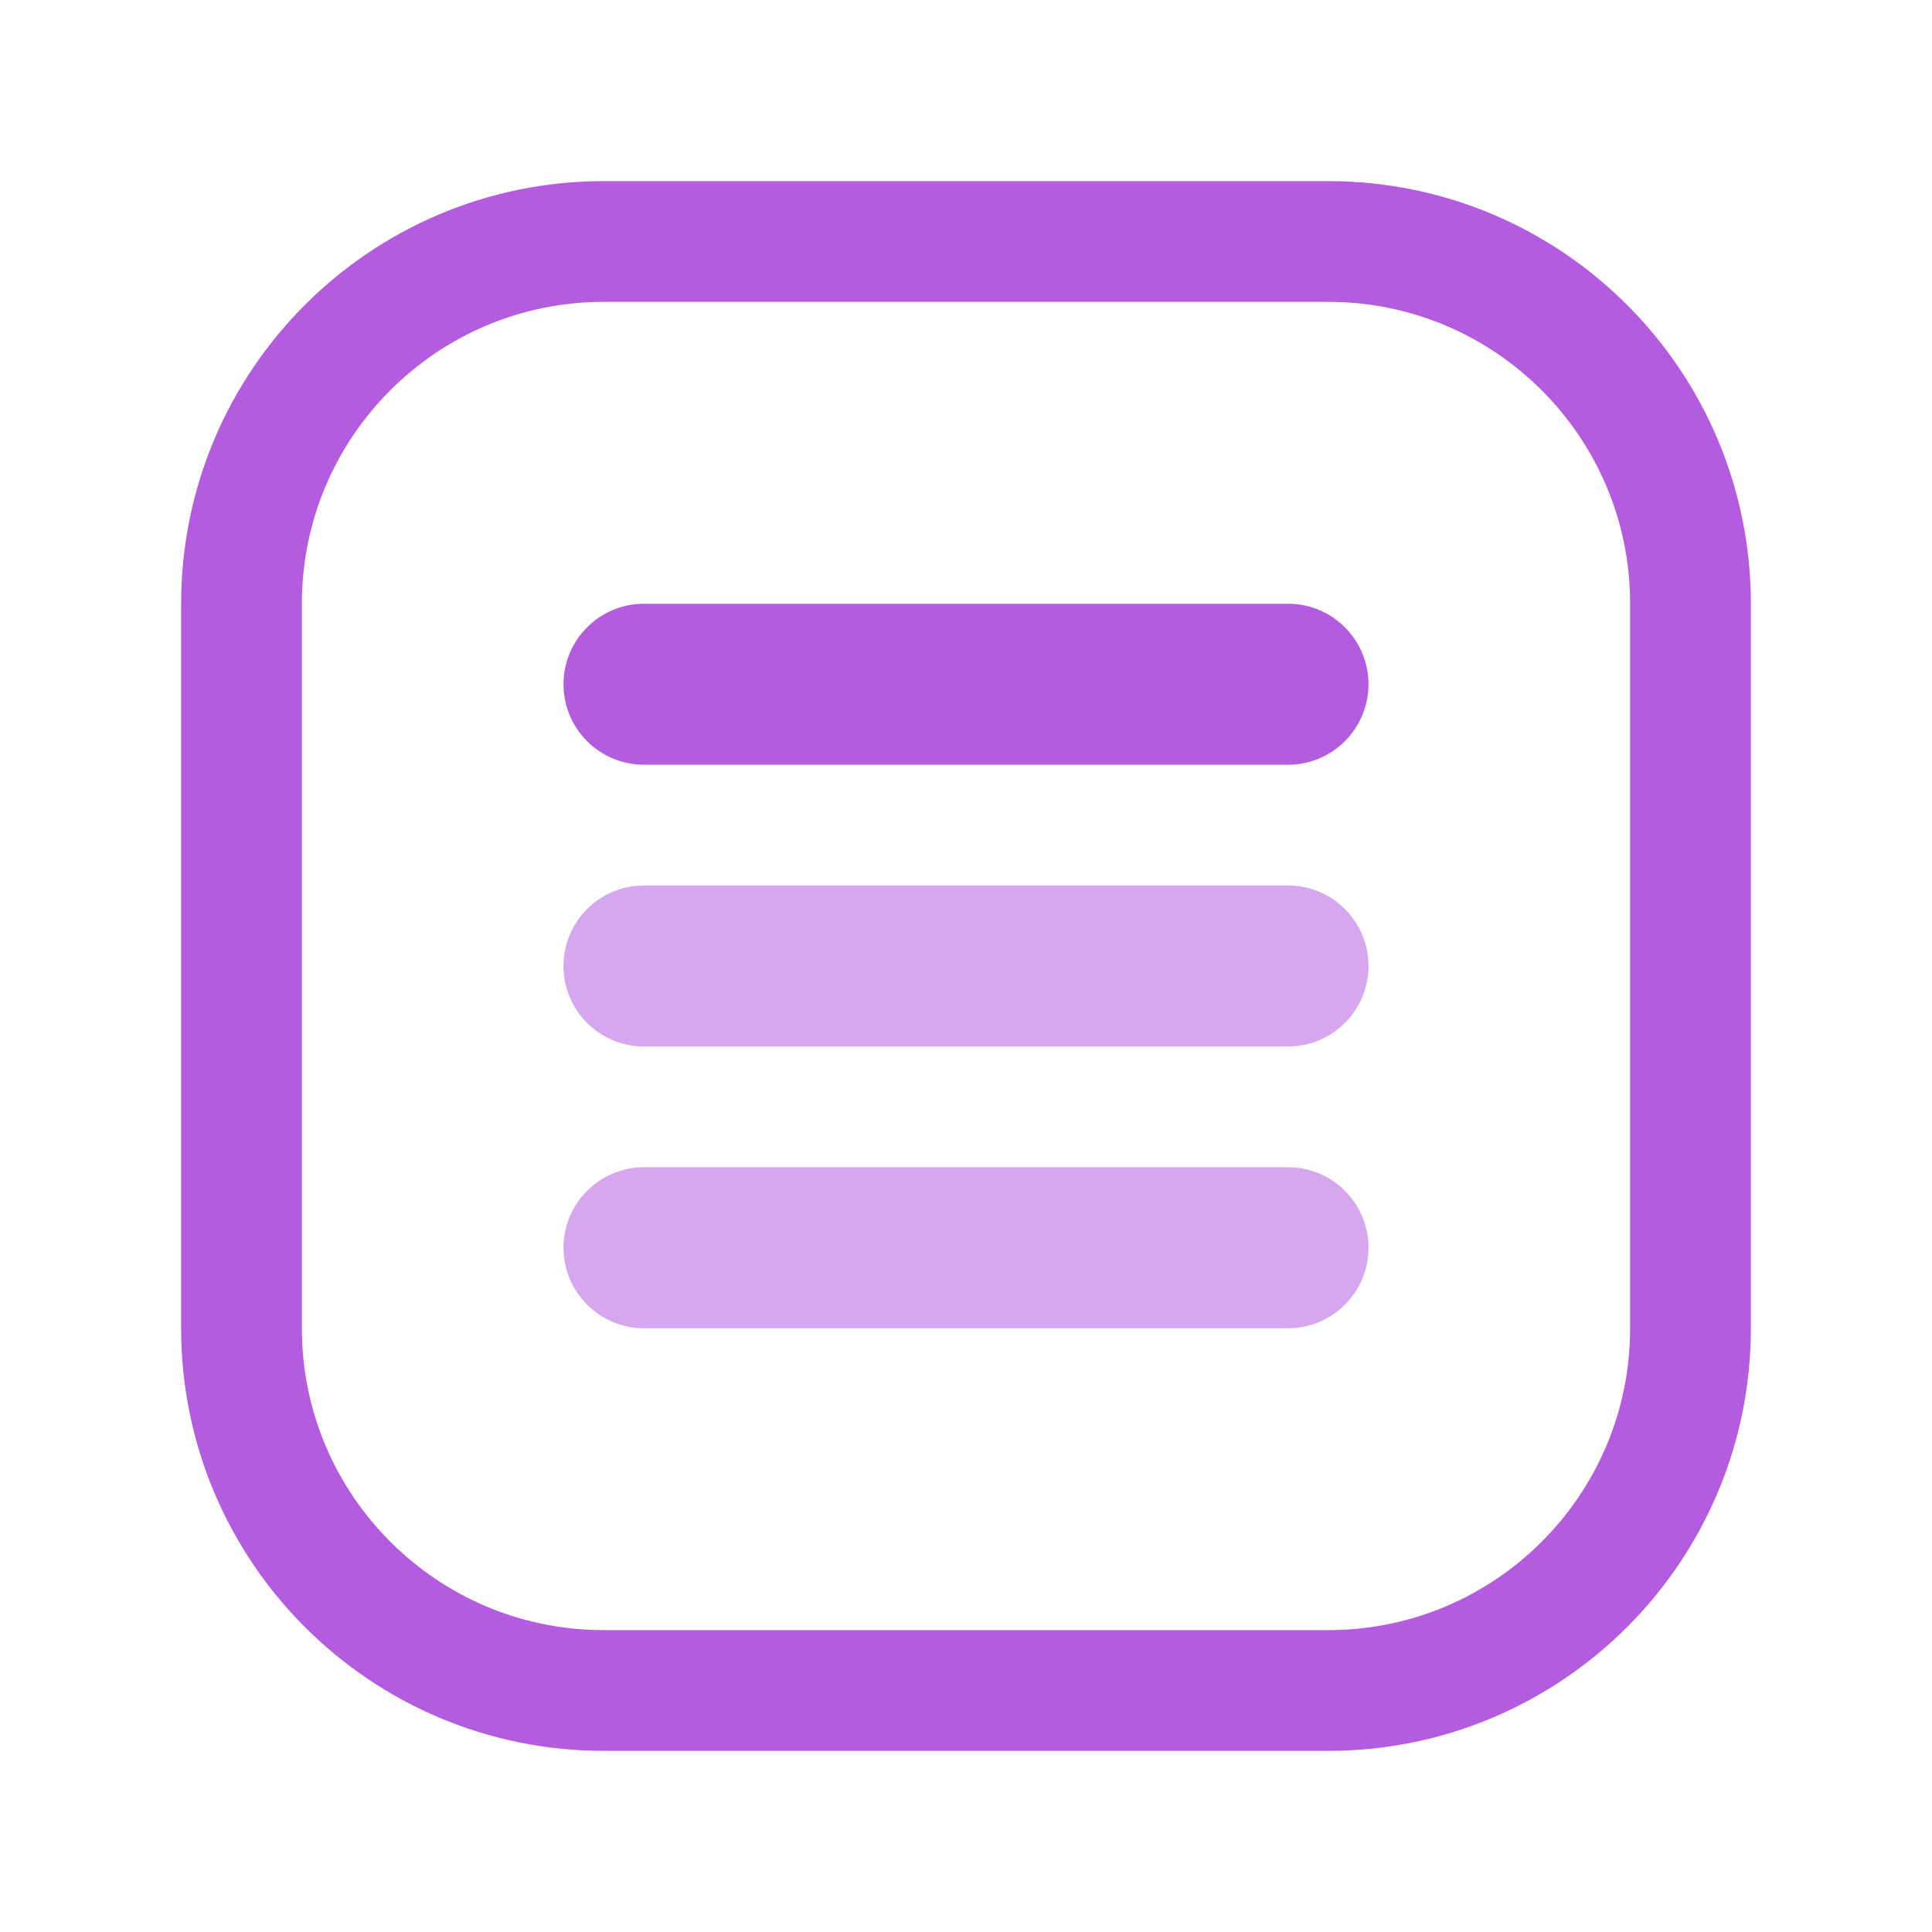
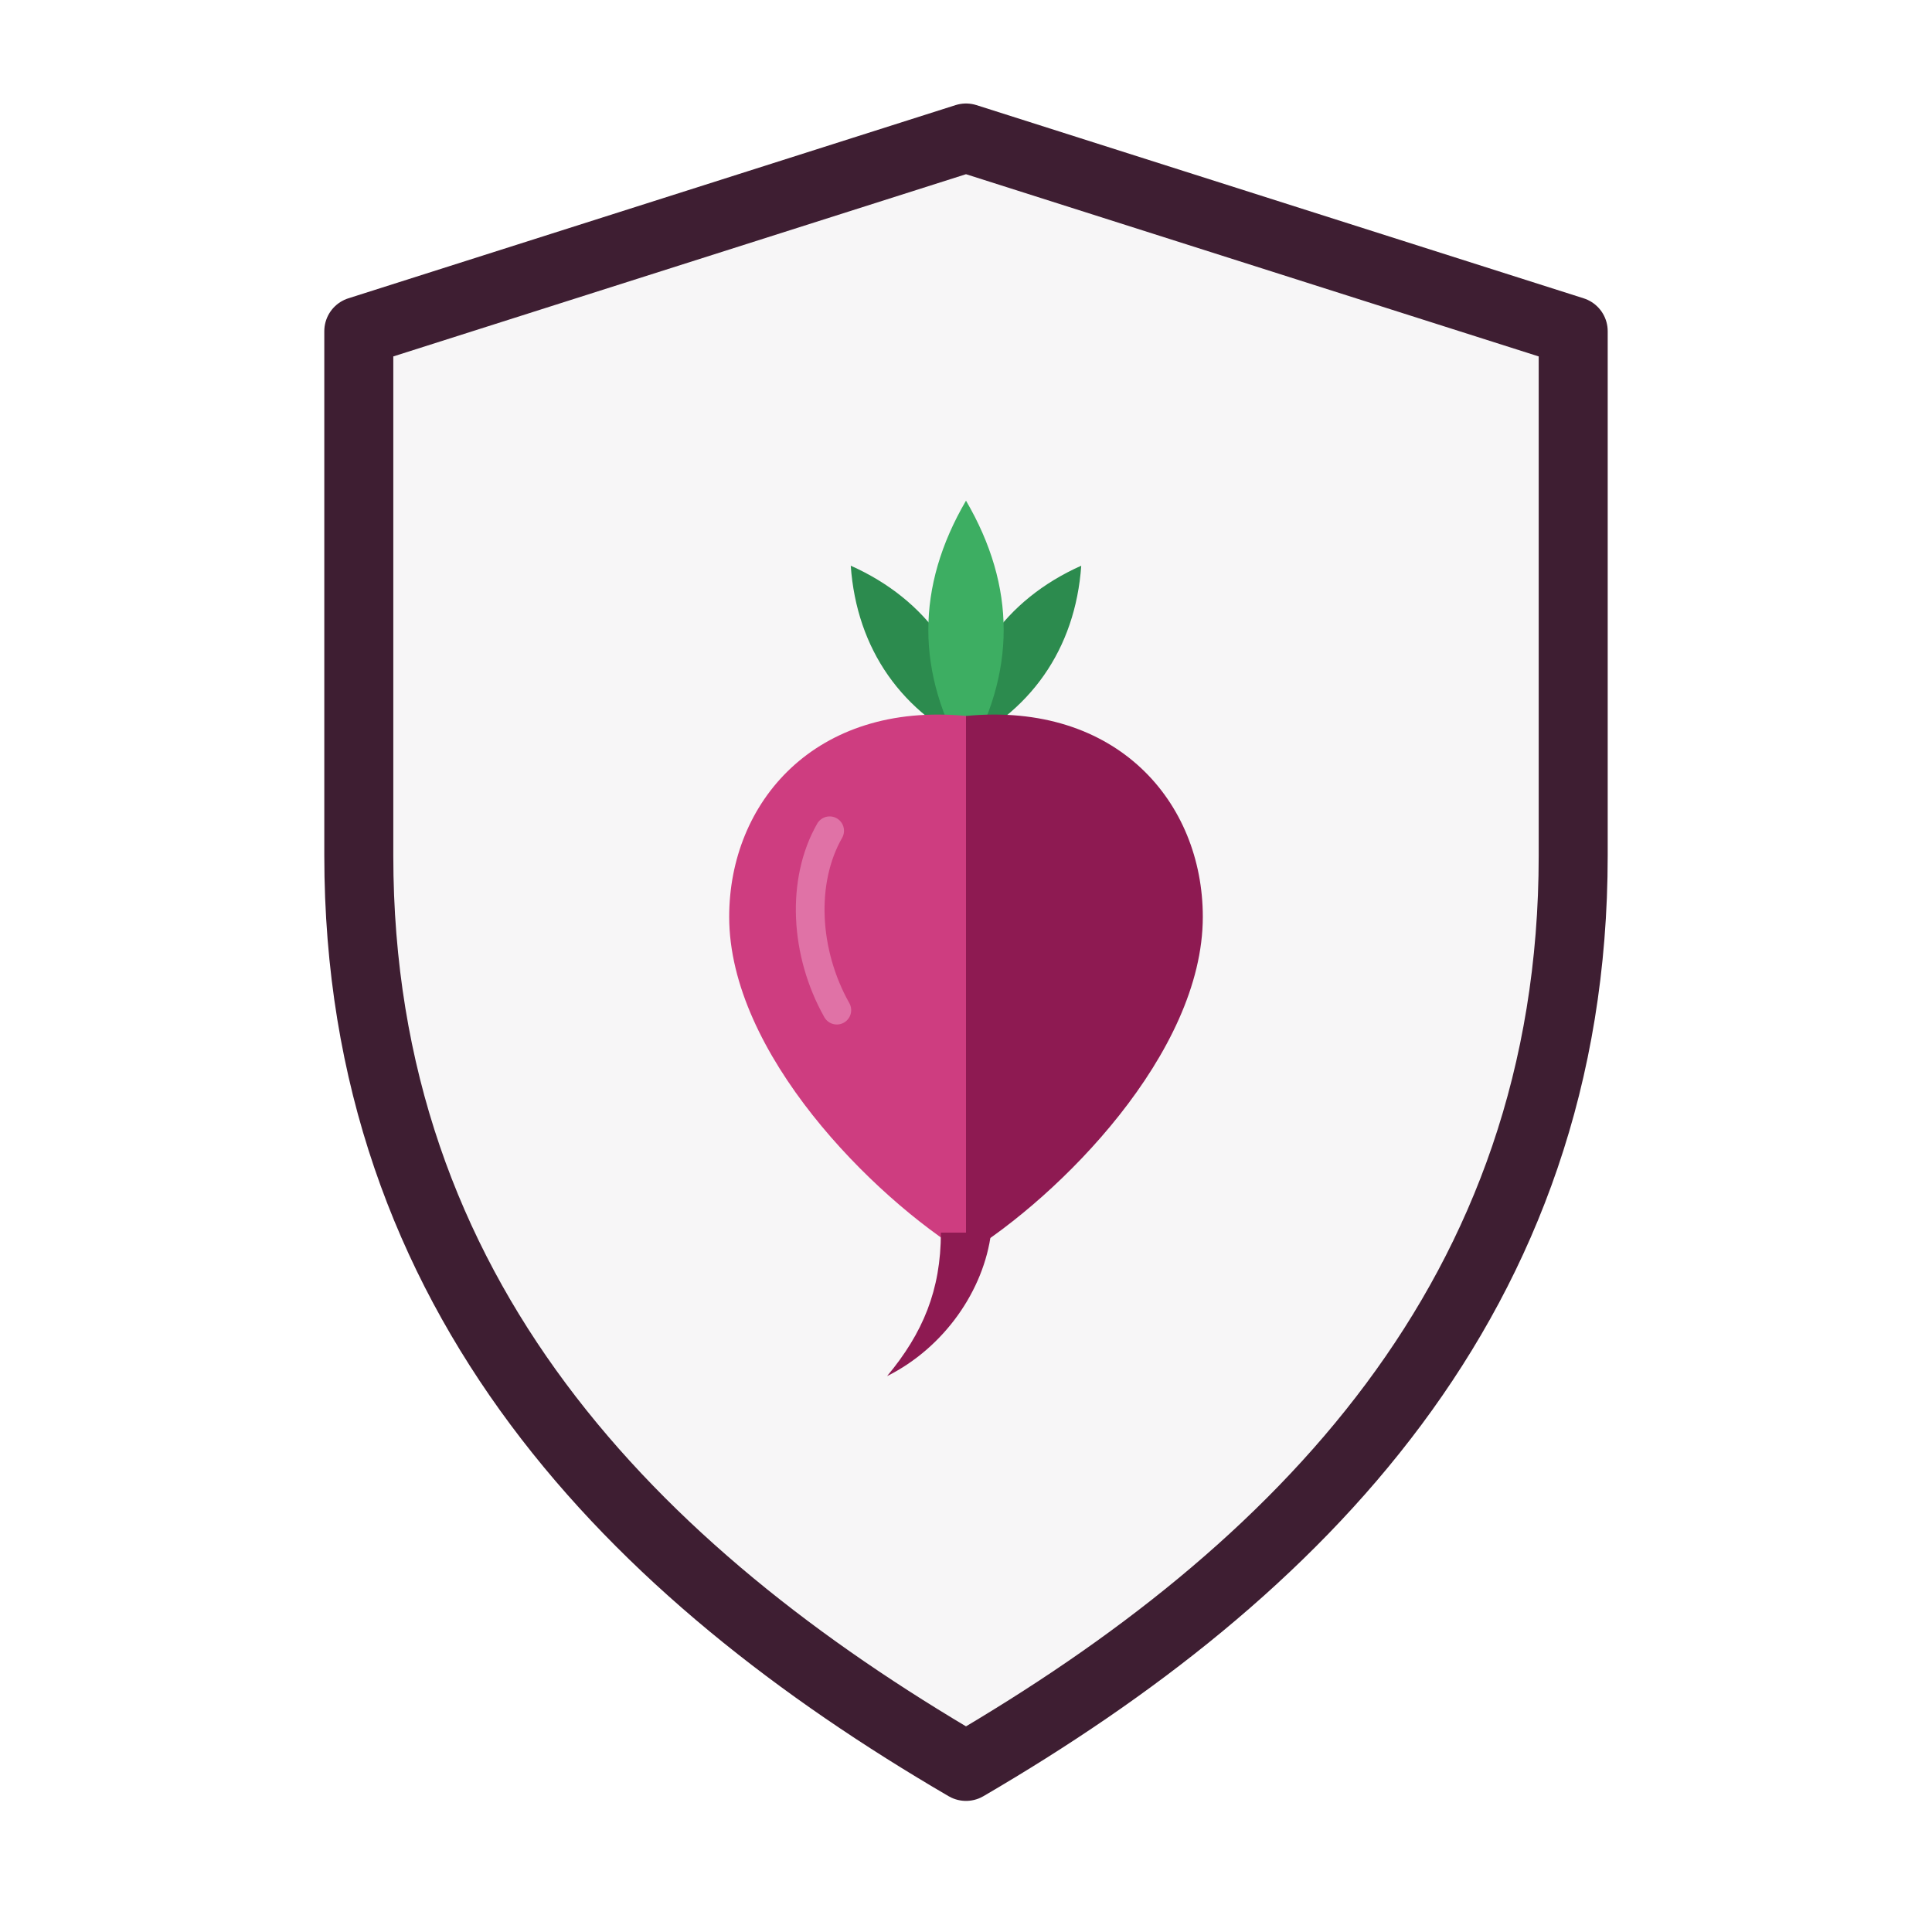
- <svg xmlns="http://www.w3.org/2000/svg" width="48" height="48" viewBox="0 0 48 48" fill="none">
-   <rect x="6" y="6" width="36" height="36" rx="9" stroke="#B45CE0" stroke-width="3" />
-   <rect x="14" y="15" width="20" height="4" rx="2" fill="#B45CE0" />
-   <rect x="14" y="22" width="20" height="4" rx="2" fill="#B45CE0" opacity="0.55" />
-   <rect x="14" y="29" width="20" height="4" rx="2" fill="#B45CE0" opacity="0.55" />
+ <svg xmlns="http://www.w3.org/2000/svg" viewBox="0 0 140 140" width="64" height="64" fill="none">
+   <style>.v-d{display:none}@media (prefers-color-scheme:dark){.v-l{display:none}.v-d{display:inline}}</style>
+   <g class="v-l">
+     <path d="M70,10 L114,24 V62 C114,94 94,114 70,128 C46,114 26,94 26,62 V24 Z" fill="rgba(62,30,50,0.04)" stroke="#3E1E32" stroke-width="5" stroke-linejoin="round" />
+   </g>
+   <g class="v-d">
+     <path d="M70,10 L114,24 V62 C114,94 94,114 70,128 C46,114 26,94 26,62 V24 Z" fill="rgba(239,231,216,0.05)" stroke="#EFE7D8" stroke-width="5" stroke-linejoin="round" />
+   </g>
+   <g transform="translate(70,68) scale(0.52) translate(-50,-63)">
+     <g transform="translate(50,34)">
+       <g transform="rotate(-35)">
+         <path d="M0,3 C-6,-7 -6,-18 0,-28 C6,-18 6,-7 0,3 Z" fill="#2C8B4E" />
+       </g>
+       <g transform="rotate(35)">
+         <path d="M0,3 C-6,-7 -6,-18 0,-28 C6,-18 6,-7 0,3 Z" fill="#2C8B4E" />
+       </g>
+       <path d="M0,4 C-7,-8 -7,-20 0,-32 C7,-20 7,-8 0,4 Z" fill="#3DAE62" />
+     </g>
+     <path d="M50,32 C29,30 17,44 17,60 C17,79 37,99 50,107 Z" fill="#CE3D80" />
+     <path d="M50,32 C71,30 83,44 83,60 C83,79 63,99 50,107 Z" fill="#8E1A52" />
+     <path d="M31,48 C27,55 27.5,65 32,73" stroke="#EE9CC4" stroke-width="4" stroke-linecap="round" fill="none" opacity="0.55" />
+     <path d="M46.5,104 C46.5,112 44,118 39,124 C47,120 52.5,112 53.5,104 Z" fill="#8E1A52" />
+   </g>
</svg>
